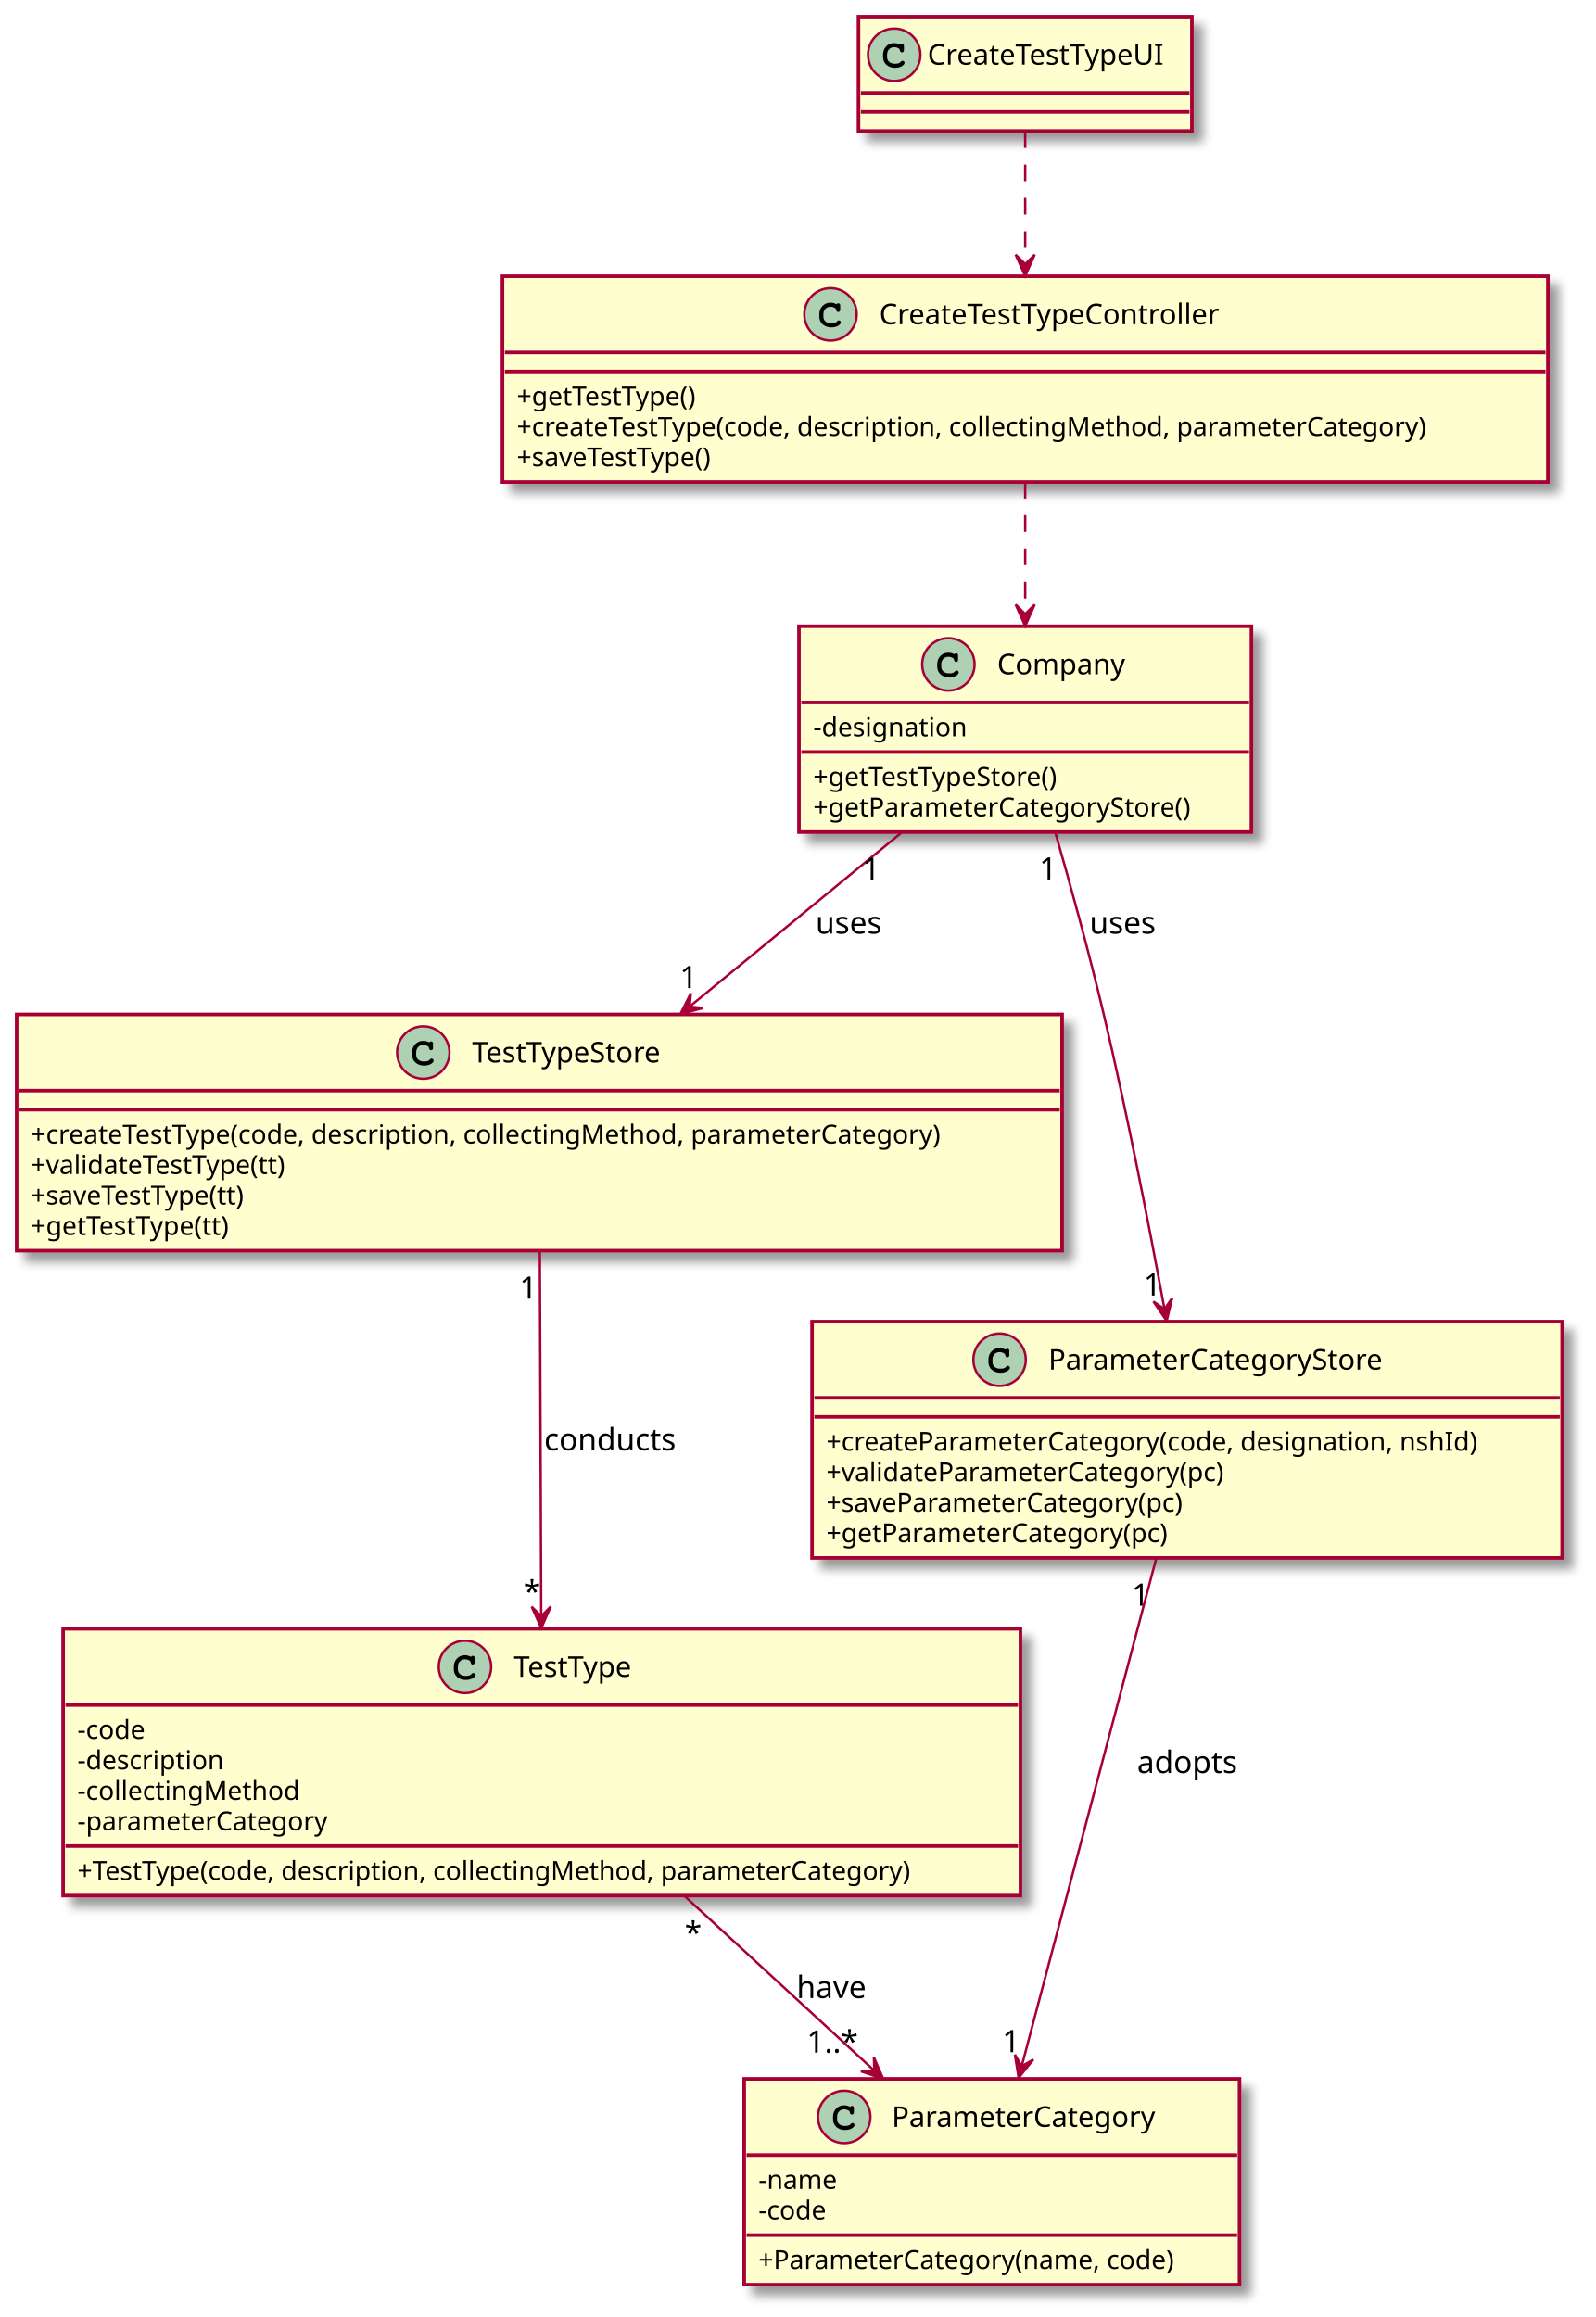
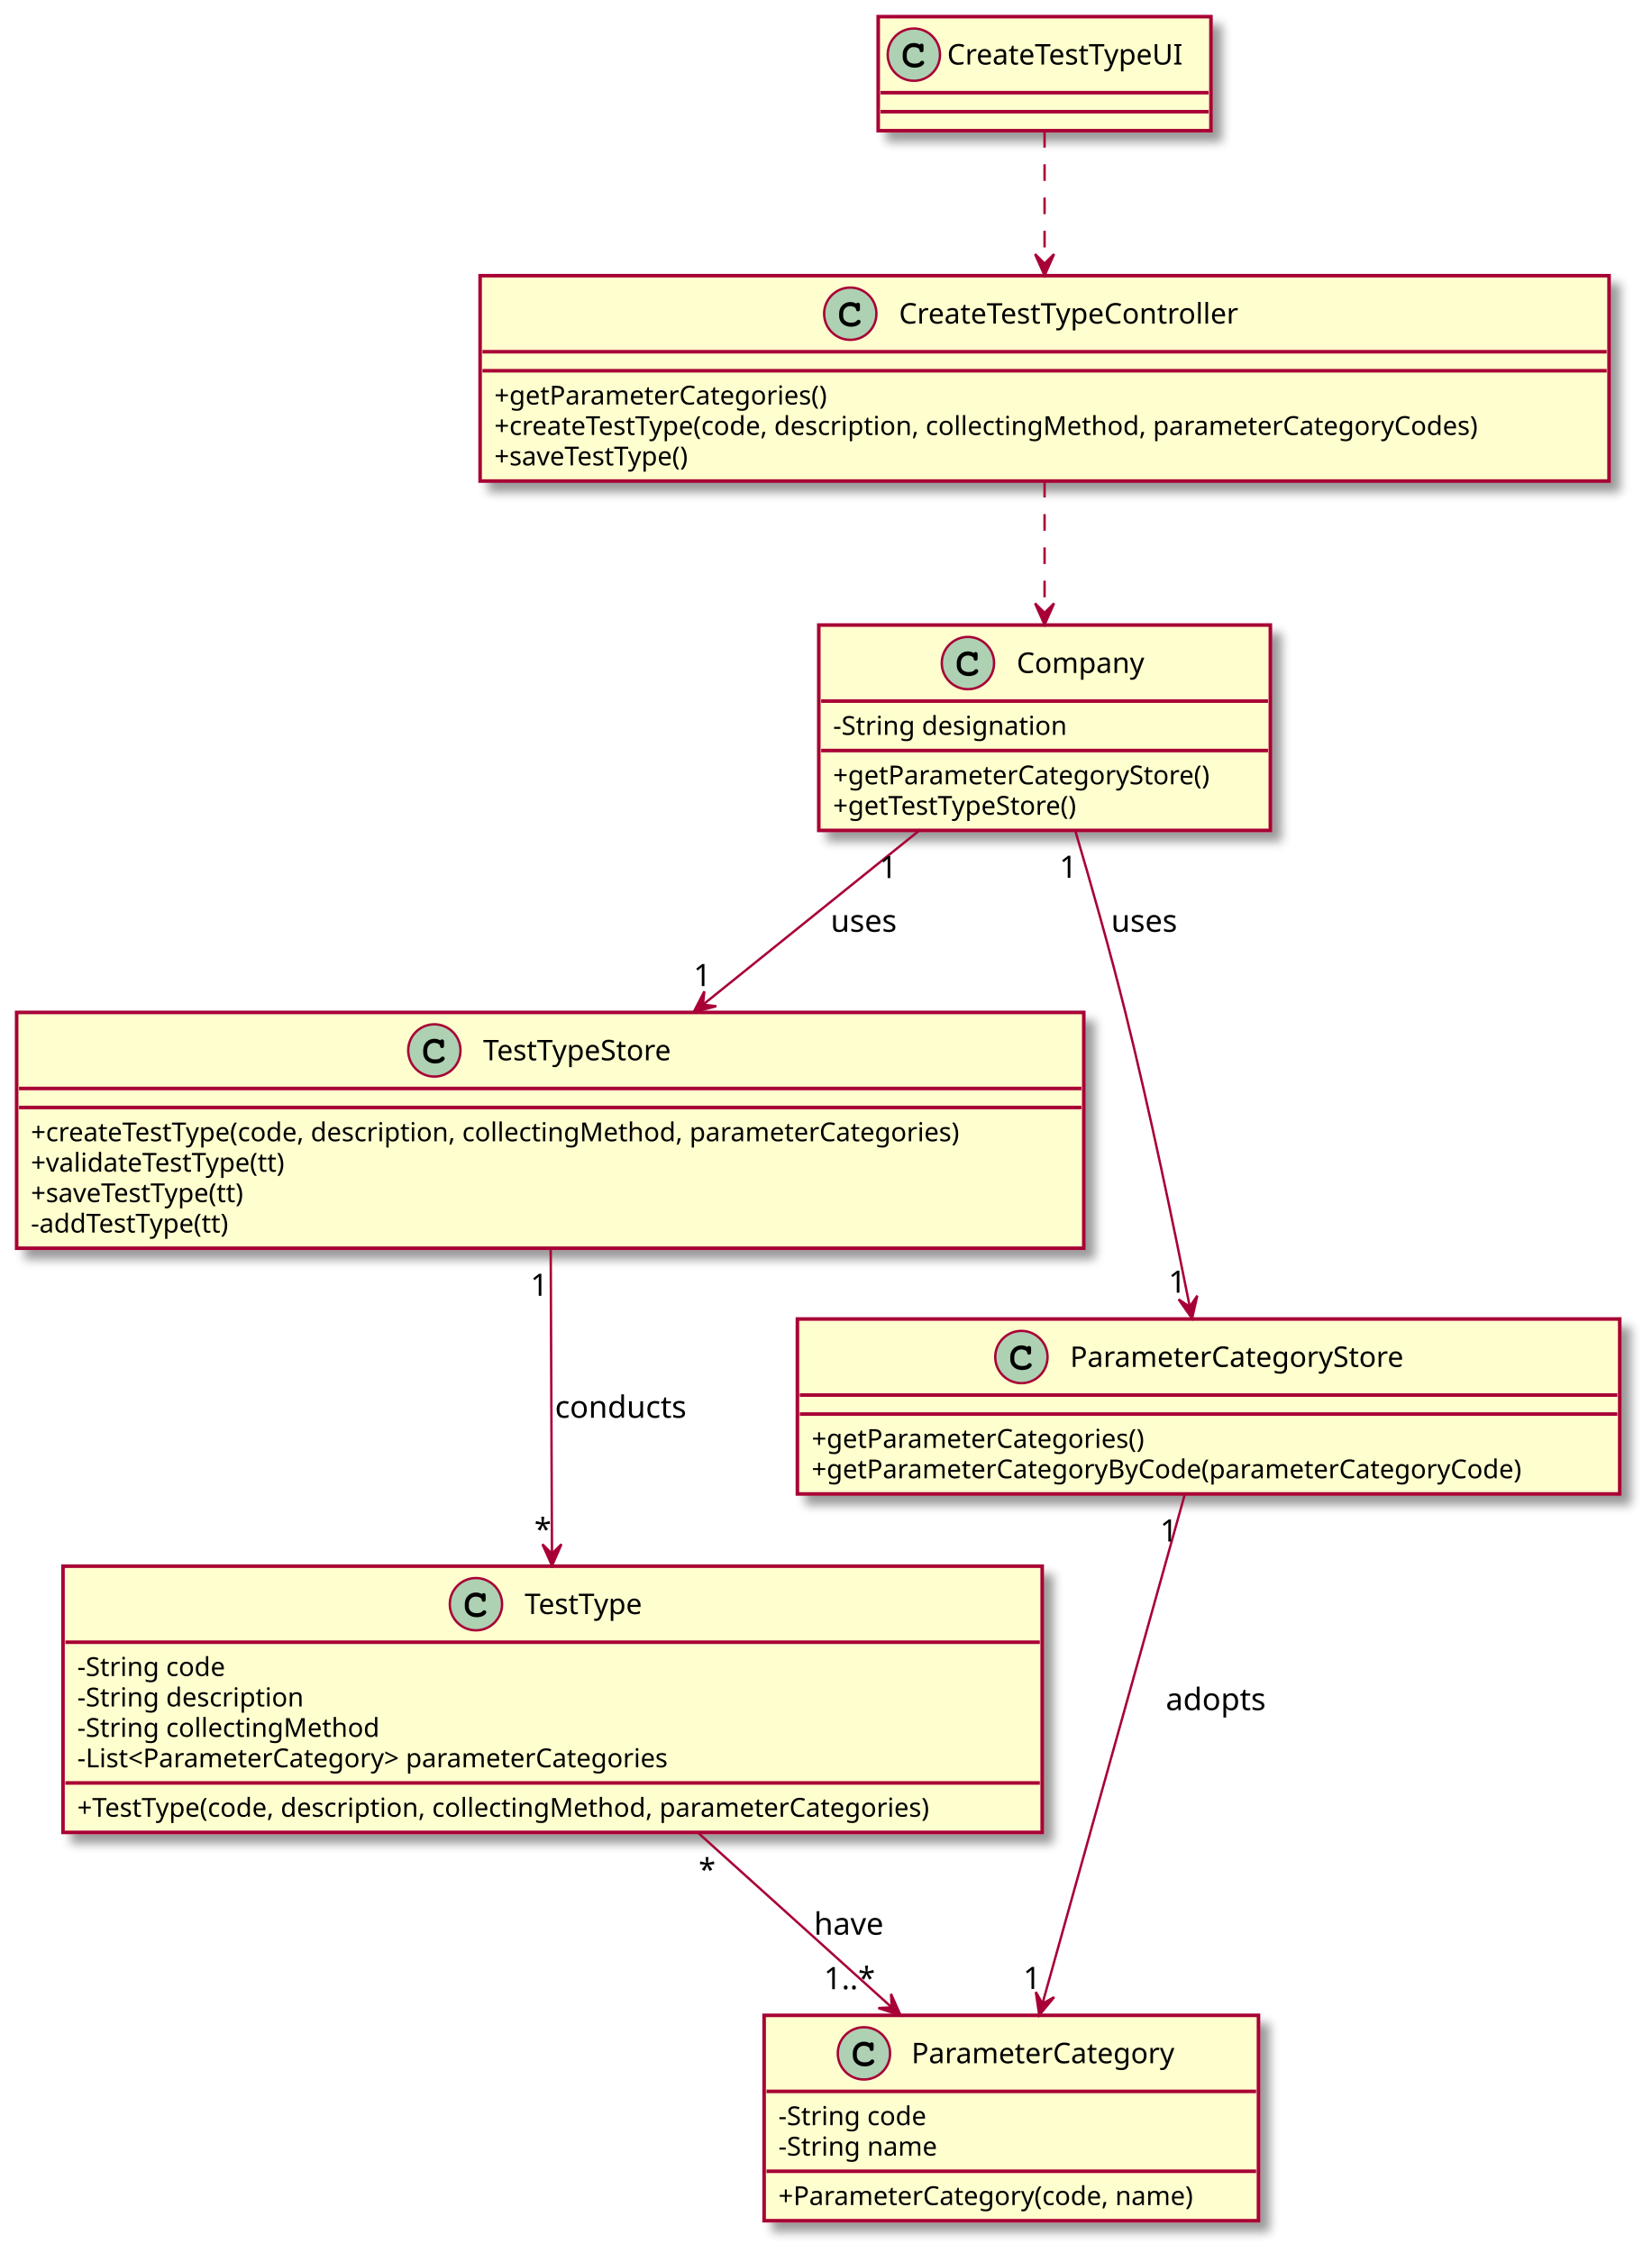
- <svg xmlns="http://www.w3.org/2000/svg" contentScriptType="application/ecmascript" contentStyleType="text/css" height="973px" preserveAspectRatio="none" style="width:670px;height:973px;" version="1.1" viewBox="0 0 670 973" width="670px" zoomAndPan="magnify">
+ <svg xmlns="http://www.w3.org/2000/svg" contentScriptType="application/ecmascript" contentStyleType="text/css" height="948px" preserveAspectRatio="none" style="width:695px;height:948px;" version="1.1" viewBox="0 0 695 948" width="695px" zoomAndPan="magnify">
  <defs>
-     <filter height="300%" id="fpm639rreegzp" width="300%" x="-1" y="-1">
+     <filter height="300%" id="f1is2z6h25as5w" width="300%" x="-1" y="-1">
      <feGaussianBlur result="blurOut" stdDeviation="2.0" />
      <feColorMatrix in="blurOut" result="blurOut2" type="matrix" values="0 0 0 0 0 0 0 0 0 0 0 0 0 0 0 0 0 0 .4 0" />
      <feOffset dx="4.0" dy="4.0" in="blurOut2" result="blurOut3" />
      <feBlend in="SourceGraphic" in2="blurOut3" mode="normal" />
    </filter>
  </defs>
  <g>
-     <rect codeLine="3" fill="#FEFECE" filter="url(#fpm639rreegzp)" height="86.414" id="Company" style="stroke:#A80036;stroke-width:1.5;" width="190" x="335.5" y="263" />
-     <ellipse cx="398.25" cy="279" fill="#ADD1B2" rx="11" ry="11" style="stroke:#A80036;stroke-width:1.0;" />
-     <path d="M400.594,274.672 C399.656,274.234 399.062,274.094 398.188,274.094 C395.562,274.094 393.562,276.172 393.562,278.891 L393.562,280.016 C393.562,282.594 395.672,284.484 398.562,284.484 C399.781,284.484 400.938,284.188 401.688,283.641 C402.266,283.234 402.594,282.781 402.594,282.391 C402.594,281.938 402.203,281.547 401.734,281.547 C401.516,281.547 401.312,281.625 401.125,281.812 C400.672,282.297 400.672,282.297 400.484,282.391 C400.062,282.656 399.375,282.781 398.609,282.781 C396.562,282.781 395.266,281.688 395.266,279.984 L395.266,278.891 C395.266,277.109 396.516,275.797 398.25,275.797 C398.828,275.797 399.438,275.953 399.906,276.203 C400.391,276.484 400.562,276.703 400.656,277.109 C400.719,277.516 400.75,277.641 400.891,277.766 C401.031,277.906 401.266,278.016 401.484,278.016 C401.75,278.016 402.016,277.875 402.188,277.656 C402.297,277.5 402.328,277.312 402.328,276.891 L402.328,275.469 C402.328,275.031 402.312,274.906 402.219,274.75 C402.062,274.484 401.781,274.344 401.484,274.344 C401.188,274.344 400.984,274.438 400.766,274.75 L400.594,274.672 Z " fill="#000000" />
-     <text fill="#000000" font-family="sans-serif" font-size="12" lengthAdjust="spacing" textLength="56" x="418.75" y="283.154">Company</text>
-     <line style="stroke:#A80036;stroke-width:1.5;" x1="336.5" x2="524.5" y1="295" y2="295" />
-     <text fill="#000000" font-family="sans-serif" font-size="11" lengthAdjust="spacing" textLength="70" x="341.5" y="309.21">-designation</text>
-     <line style="stroke:#A80036;stroke-width:1.5;" x1="336.5" x2="524.5" y1="315.805" y2="315.805" />
-     <text fill="#000000" font-family="sans-serif" font-size="11" lengthAdjust="spacing" textLength="121" x="341.5" y="330.015">+getTestTypeStore()</text>
-     <text fill="#000000" font-family="sans-serif" font-size="11" lengthAdjust="spacing" textLength="178" x="341.5" y="342.82">+getParameterCategoryStore()</text>
-     <rect codeLine="10" fill="#FEFECE" filter="url(#fpm639rreegzp)" height="99.219" id="TestTypeStore" style="stroke:#A80036;stroke-width:1.5;" width="439" x="7" y="426" />
-     <ellipse cx="177.75" cy="442" fill="#ADD1B2" rx="11" ry="11" style="stroke:#A80036;stroke-width:1.0;" />
-     <path d="M180.094,437.672 C179.156,437.234 178.562,437.094 177.688,437.094 C175.062,437.094 173.062,439.172 173.062,441.891 L173.062,443.016 C173.062,445.594 175.172,447.484 178.062,447.484 C179.281,447.484 180.438,447.188 181.188,446.641 C181.766,446.234 182.094,445.781 182.094,445.391 C182.094,444.938 181.703,444.547 181.234,444.547 C181.016,444.547 180.812,444.625 180.625,444.812 C180.172,445.297 180.172,445.297 179.984,445.391 C179.562,445.656 178.875,445.781 178.109,445.781 C176.062,445.781 174.766,444.688 174.766,442.984 L174.766,441.891 C174.766,440.109 176.016,438.797 177.75,438.797 C178.328,438.797 178.938,438.953 179.406,439.203 C179.891,439.484 180.062,439.703 180.156,440.109 C180.219,440.516 180.25,440.641 180.391,440.766 C180.531,440.906 180.766,441.016 180.984,441.016 C181.25,441.016 181.516,440.875 181.688,440.656 C181.797,440.5 181.828,440.312 181.828,439.891 L181.828,438.469 C181.828,438.031 181.812,437.906 181.719,437.75 C181.562,437.484 181.281,437.344 180.984,437.344 C180.688,437.344 180.484,437.438 180.266,437.75 L180.094,437.672 Z " fill="#000000" />
-     <text fill="#000000" font-family="sans-serif" font-size="12" lengthAdjust="spacing" textLength="89" x="198.25" y="446.154">TestTypeStore</text>
-     <line style="stroke:#A80036;stroke-width:1.5;" x1="8" x2="445" y1="458" y2="458" />
-     <line style="stroke:#A80036;stroke-width:1.5;" x1="8" x2="445" y1="466" y2="466" />
-     <text fill="#000000" font-family="sans-serif" font-size="11" lengthAdjust="spacing" textLength="427" x="13" y="480.21">+createTestType(code, description, collectingMethod, parameterCategory)</text>
+     <rect codeLine="3" fill="#FEFECE" filter="url(#f1is2z6h25as5w)" height="86.414" id="Company" style="stroke:#A80036;stroke-width:1.5;" width="190" x="344.5" y="263" />
+     <ellipse cx="407.25" cy="279" fill="#ADD1B2" rx="11" ry="11" style="stroke:#A80036;stroke-width:1.0;" />
+     <path d="M409.594,274.672 C408.656,274.234 408.062,274.094 407.188,274.094 C404.562,274.094 402.562,276.172 402.562,278.891 L402.562,280.016 C402.562,282.594 404.672,284.484 407.562,284.484 C408.781,284.484 409.938,284.188 410.688,283.641 C411.266,283.234 411.594,282.781 411.594,282.391 C411.594,281.938 411.203,281.547 410.734,281.547 C410.516,281.547 410.312,281.625 410.125,281.812 C409.672,282.297 409.672,282.297 409.484,282.391 C409.062,282.656 408.375,282.781 407.609,282.781 C405.562,282.781 404.266,281.688 404.266,279.984 L404.266,278.891 C404.266,277.109 405.516,275.797 407.25,275.797 C407.828,275.797 408.438,275.953 408.906,276.203 C409.391,276.484 409.562,276.703 409.656,277.109 C409.719,277.516 409.75,277.641 409.891,277.766 C410.031,277.906 410.266,278.016 410.484,278.016 C410.75,278.016 411.016,277.875 411.188,277.656 C411.297,277.5 411.328,277.312 411.328,276.891 L411.328,275.469 C411.328,275.031 411.312,274.906 411.219,274.75 C411.062,274.484 410.781,274.344 410.484,274.344 C410.188,274.344 409.984,274.438 409.766,274.75 L409.594,274.672 Z " fill="#000000" />
+     <text fill="#000000" font-family="sans-serif" font-size="12" lengthAdjust="spacing" textLength="56" x="427.75" y="283.154">Company</text>
+     <line style="stroke:#A80036;stroke-width:1.5;" x1="345.5" x2="533.5" y1="295" y2="295" />
+     <text fill="#000000" font-family="sans-serif" font-size="11" lengthAdjust="spacing" textLength="107" x="350.5" y="309.21">-String designation</text>
+     <line style="stroke:#A80036;stroke-width:1.5;" x1="345.5" x2="533.5" y1="315.805" y2="315.805" />
+     <text fill="#000000" font-family="sans-serif" font-size="11" lengthAdjust="spacing" textLength="178" x="350.5" y="330.015">+getParameterCategoryStore()</text>
+     <text fill="#000000" font-family="sans-serif" font-size="11" lengthAdjust="spacing" textLength="121" x="350.5" y="342.82">+getTestTypeStore()</text>
+     <rect codeLine="10" fill="#FEFECE" filter="url(#f1is2z6h25as5w)" height="99.219" id="TestTypeStore" style="stroke:#A80036;stroke-width:1.5;" width="449" x="7" y="426" />
+     <ellipse cx="182.75" cy="442" fill="#ADD1B2" rx="11" ry="11" style="stroke:#A80036;stroke-width:1.0;" />
+     <path d="M185.094,437.672 C184.156,437.234 183.562,437.094 182.688,437.094 C180.062,437.094 178.062,439.172 178.062,441.891 L178.062,443.016 C178.062,445.594 180.172,447.484 183.062,447.484 C184.281,447.484 185.438,447.188 186.188,446.641 C186.766,446.234 187.094,445.781 187.094,445.391 C187.094,444.938 186.703,444.547 186.234,444.547 C186.016,444.547 185.812,444.625 185.625,444.812 C185.172,445.297 185.172,445.297 184.984,445.391 C184.562,445.656 183.875,445.781 183.109,445.781 C181.062,445.781 179.766,444.688 179.766,442.984 L179.766,441.891 C179.766,440.109 181.016,438.797 182.75,438.797 C183.328,438.797 183.938,438.953 184.406,439.203 C184.891,439.484 185.062,439.703 185.156,440.109 C185.219,440.516 185.25,440.641 185.391,440.766 C185.531,440.906 185.766,441.016 185.984,441.016 C186.25,441.016 186.516,440.875 186.688,440.656 C186.797,440.5 186.828,440.312 186.828,439.891 L186.828,438.469 C186.828,438.031 186.812,437.906 186.719,437.75 C186.562,437.484 186.281,437.344 185.984,437.344 C185.688,437.344 185.484,437.438 185.266,437.75 L185.094,437.672 Z " fill="#000000" />
+     <text fill="#000000" font-family="sans-serif" font-size="12" lengthAdjust="spacing" textLength="89" x="203.25" y="446.154">TestTypeStore</text>
+     <line style="stroke:#A80036;stroke-width:1.5;" x1="8" x2="455" y1="458" y2="458" />
+     <line style="stroke:#A80036;stroke-width:1.5;" x1="8" x2="455" y1="466" y2="466" />
+     <text fill="#000000" font-family="sans-serif" font-size="11" lengthAdjust="spacing" textLength="437" x="13" y="480.21">+createTestType(code, description, collectingMethod, parameterCategories)</text>
    <text fill="#000000" font-family="sans-serif" font-size="11" lengthAdjust="spacing" textLength="125" x="13" y="493.015">+validateTestType(tt)</text>
    <text fill="#000000" font-family="sans-serif" font-size="11" lengthAdjust="spacing" textLength="107" x="13" y="505.82">+saveTestType(tt)</text>
-     <text fill="#000000" font-family="sans-serif" font-size="11" lengthAdjust="spacing" textLength="98" x="13" y="518.625">+getTestType(tt)</text>
-     <rect codeLine="17" fill="#FEFECE" filter="url(#fpm639rreegzp)" height="99.219" id="ParameterCategoryStore" style="stroke:#A80036;stroke-width:1.5;" width="315" x="341" y="555" />
-     <ellipse cx="419.75" cy="571" fill="#ADD1B2" rx="11" ry="11" style="stroke:#A80036;stroke-width:1.0;" />
-     <path d="M422.094,566.672 C421.156,566.234 420.562,566.094 419.688,566.094 C417.062,566.094 415.062,568.172 415.062,570.891 L415.062,572.016 C415.062,574.594 417.172,576.484 420.062,576.484 C421.281,576.484 422.438,576.188 423.188,575.641 C423.766,575.234 424.094,574.781 424.094,574.391 C424.094,573.938 423.703,573.547 423.234,573.547 C423.016,573.547 422.812,573.625 422.625,573.812 C422.172,574.297 422.172,574.297 421.984,574.391 C421.562,574.656 420.875,574.781 420.109,574.781 C418.062,574.781 416.766,573.688 416.766,571.984 L416.766,570.891 C416.766,569.109 418.016,567.797 419.75,567.797 C420.328,567.797 420.938,567.953 421.406,568.203 C421.891,568.484 422.062,568.703 422.156,569.109 C422.219,569.516 422.25,569.641 422.391,569.766 C422.531,569.906 422.766,570.016 422.984,570.016 C423.25,570.016 423.516,569.875 423.688,569.656 C423.797,569.5 423.828,569.312 423.828,568.891 L423.828,567.469 C423.828,567.031 423.812,566.906 423.719,566.75 C423.562,566.484 423.281,566.344 422.984,566.344 C422.688,566.344 422.484,566.438 422.266,566.75 L422.094,566.672 Z " fill="#000000" />
-     <text fill="#000000" font-family="sans-serif" font-size="12" lengthAdjust="spacing" textLength="149" x="440.25" y="575.154">ParameterCategoryStore</text>
-     <line style="stroke:#A80036;stroke-width:1.5;" x1="342" x2="655" y1="587" y2="587" />
-     <line style="stroke:#A80036;stroke-width:1.5;" x1="342" x2="655" y1="595" y2="595" />
-     <text fill="#000000" font-family="sans-serif" font-size="11" lengthAdjust="spacing" textLength="303" x="347" y="609.21">+createParameterCategory(code, designation, nshId)</text>
-     <text fill="#000000" font-family="sans-serif" font-size="11" lengthAdjust="spacing" textLength="187" x="347" y="622.015">+validateParameterCategory(pc)</text>
-     <text fill="#000000" font-family="sans-serif" font-size="11" lengthAdjust="spacing" textLength="169" x="347" y="634.82">+saveParameterCategory(pc)</text>
-     <text fill="#000000" font-family="sans-serif" font-size="11" lengthAdjust="spacing" textLength="160" x="347" y="647.625">+getParameterCategory(pc)</text>
-     <rect codeLine="24" fill="#FEFECE" filter="url(#fpm639rreegzp)" height="112.023" id="TestType" style="stroke:#A80036;stroke-width:1.5;" width="402" x="26.5" y="684" />
-     <ellipse cx="195.25" cy="700" fill="#ADD1B2" rx="11" ry="11" style="stroke:#A80036;stroke-width:1.0;" />
-     <path d="M197.594,695.672 C196.656,695.234 196.062,695.094 195.188,695.094 C192.562,695.094 190.562,697.172 190.562,699.891 L190.562,701.016 C190.562,703.594 192.672,705.484 195.562,705.484 C196.781,705.484 197.938,705.188 198.688,704.641 C199.266,704.234 199.594,703.781 199.594,703.391 C199.594,702.938 199.203,702.547 198.734,702.547 C198.516,702.547 198.312,702.625 198.125,702.812 C197.672,703.297 197.672,703.297 197.484,703.391 C197.062,703.656 196.375,703.781 195.609,703.781 C193.562,703.781 192.266,702.688 192.266,700.984 L192.266,699.891 C192.266,698.109 193.516,696.797 195.25,696.797 C195.828,696.797 196.438,696.953 196.906,697.203 C197.391,697.484 197.562,697.703 197.656,698.109 C197.719,698.516 197.75,698.641 197.891,698.766 C198.031,698.906 198.266,699.016 198.484,699.016 C198.75,699.016 199.016,698.875 199.188,698.656 C199.297,698.5 199.328,698.312 199.328,697.891 L199.328,696.469 C199.328,696.031 199.312,695.906 199.219,695.75 C199.062,695.484 198.781,695.344 198.484,695.344 C198.188,695.344 197.984,695.438 197.766,695.75 L197.594,695.672 Z " fill="#000000" />
-     <text fill="#000000" font-family="sans-serif" font-size="12" lengthAdjust="spacing" textLength="56" x="215.75" y="704.154">TestType</text>
-     <line style="stroke:#A80036;stroke-width:1.5;" x1="27.5" x2="427.5" y1="716" y2="716" />
-     <text fill="#000000" font-family="sans-serif" font-size="11" lengthAdjust="spacing" textLength="32" x="32.5" y="730.21">-code</text>
-     <text fill="#000000" font-family="sans-serif" font-size="11" lengthAdjust="spacing" textLength="66" x="32.5" y="743.015">-description</text>
-     <text fill="#000000" font-family="sans-serif" font-size="11" lengthAdjust="spacing" textLength="100" x="32.5" y="755.82">-collectingMethod</text>
-     <text fill="#000000" font-family="sans-serif" font-size="11" lengthAdjust="spacing" textLength="116" x="32.5" y="768.625">-parameterCategory</text>
-     <line style="stroke:#A80036;stroke-width:1.5;" x1="27.5" x2="427.5" y1="775.219" y2="775.219" />
-     <text fill="#000000" font-family="sans-serif" font-size="11" lengthAdjust="spacing" textLength="390" x="32.5" y="789.429">+TestType(code, description, collectingMethod, parameterCategory)</text>
-     <rect codeLine="32" fill="#FEFECE" filter="url(#fpm639rreegzp)" height="86.414" id="ParameterCategory" style="stroke:#A80036;stroke-width:1.5;" width="208" x="312.5" y="873" />
-     <ellipse cx="354.5" cy="889" fill="#ADD1B2" rx="11" ry="11" style="stroke:#A80036;stroke-width:1.0;" />
-     <path d="M356.844,884.672 C355.906,884.234 355.312,884.094 354.438,884.094 C351.812,884.094 349.812,886.172 349.812,888.891 L349.812,890.016 C349.812,892.594 351.922,894.484 354.812,894.484 C356.031,894.484 357.188,894.188 357.938,893.641 C358.516,893.234 358.844,892.781 358.844,892.391 C358.844,891.938 358.453,891.547 357.984,891.547 C357.766,891.547 357.562,891.625 357.375,891.812 C356.922,892.297 356.922,892.297 356.734,892.391 C356.312,892.656 355.625,892.781 354.859,892.781 C352.812,892.781 351.516,891.688 351.516,889.984 L351.516,888.891 C351.516,887.109 352.766,885.797 354.5,885.797 C355.078,885.797 355.688,885.953 356.156,886.203 C356.641,886.484 356.812,886.703 356.906,887.109 C356.969,887.516 357,887.641 357.141,887.766 C357.281,887.906 357.516,888.016 357.734,888.016 C358,888.016 358.266,887.875 358.438,887.656 C358.547,887.5 358.578,887.312 358.578,886.891 L358.578,885.469 C358.578,885.031 358.562,884.906 358.469,884.75 C358.312,884.484 358.031,884.344 357.734,884.344 C357.438,884.344 357.234,884.438 357.016,884.75 L356.844,884.672 Z " fill="#000000" />
-     <text fill="#000000" font-family="sans-serif" font-size="12" lengthAdjust="spacing" textLength="116" x="374.5" y="893.154">ParameterCategory</text>
-     <line style="stroke:#A80036;stroke-width:1.5;" x1="313.5" x2="519.5" y1="905" y2="905" />
-     <text fill="#000000" font-family="sans-serif" font-size="11" lengthAdjust="spacing" textLength="37" x="318.5" y="919.21">-name</text>
-     <text fill="#000000" font-family="sans-serif" font-size="11" lengthAdjust="spacing" textLength="32" x="318.5" y="932.015">-code</text>
-     <line style="stroke:#A80036;stroke-width:1.5;" x1="313.5" x2="519.5" y1="938.609" y2="938.609" />
-     <text fill="#000000" font-family="sans-serif" font-size="11" lengthAdjust="spacing" textLength="196" x="318.5" y="952.82">+ParameterCategory(name, code)</text>
-     <rect codeLine="38" fill="#FEFECE" filter="url(#fpm639rreegzp)" height="48" id="CreateTestTypeUI" style="stroke:#A80036;stroke-width:1.5;" width="140" x="360.5" y="7" />
-     <ellipse cx="375.5" cy="23" fill="#ADD1B2" rx="11" ry="11" style="stroke:#A80036;stroke-width:1.0;" />
-     <path d="M377.844,18.672 C376.906,18.234 376.312,18.094 375.438,18.094 C372.812,18.094 370.812,20.172 370.812,22.891 L370.812,24.016 C370.812,26.594 372.922,28.484 375.812,28.484 C377.031,28.484 378.188,28.188 378.938,27.641 C379.516,27.234 379.844,26.781 379.844,26.391 C379.844,25.938 379.453,25.547 378.984,25.547 C378.766,25.547 378.562,25.625 378.375,25.812 C377.922,26.297 377.922,26.297 377.734,26.391 C377.312,26.656 376.625,26.781 375.859,26.781 C373.812,26.781 372.516,25.688 372.516,23.984 L372.516,22.891 C372.516,21.109 373.766,19.797 375.5,19.797 C376.078,19.797 376.688,19.953 377.156,20.203 C377.641,20.484 377.812,20.703 377.906,21.109 C377.969,21.516 378,21.641 378.141,21.766 C378.281,21.906 378.516,22.016 378.734,22.016 C379,22.016 379.266,21.875 379.438,21.656 C379.547,21.5 379.578,21.312 379.578,20.891 L379.578,19.469 C379.578,19.031 379.562,18.906 379.469,18.75 C379.312,18.484 379.031,18.344 378.734,18.344 C378.438,18.344 378.234,18.438 378.016,18.75 L377.844,18.672 Z " fill="#000000" />
-     <text fill="#000000" font-family="sans-serif" font-size="12" lengthAdjust="spacing" textLength="108" x="389.5" y="27.154">CreateTestTypeUI</text>
-     <line style="stroke:#A80036;stroke-width:1.5;" x1="361.5" x2="499.5" y1="39" y2="39" />
-     <line style="stroke:#A80036;stroke-width:1.5;" x1="361.5" x2="499.5" y1="47" y2="47" />
-     <rect codeLine="41" fill="#FEFECE" filter="url(#fpm639rreegzp)" height="86.414" id="CreateTestTypeController" style="stroke:#A80036;stroke-width:1.5;" width="439" x="211" y="116" />
-     <ellipse cx="348.75" cy="132" fill="#ADD1B2" rx="11" ry="11" style="stroke:#A80036;stroke-width:1.0;" />
-     <path d="M351.094,127.672 C350.156,127.234 349.562,127.094 348.688,127.094 C346.062,127.094 344.062,129.172 344.062,131.891 L344.062,133.016 C344.062,135.594 346.172,137.484 349.062,137.484 C350.281,137.484 351.438,137.188 352.188,136.641 C352.766,136.234 353.094,135.781 353.094,135.391 C353.094,134.938 352.703,134.547 352.234,134.547 C352.016,134.547 351.812,134.625 351.625,134.812 C351.172,135.297 351.172,135.297 350.984,135.391 C350.562,135.656 349.875,135.781 349.109,135.781 C347.062,135.781 345.766,134.688 345.766,132.984 L345.766,131.891 C345.766,130.109 347.016,128.797 348.75,128.797 C349.328,128.797 349.938,128.953 350.406,129.203 C350.891,129.484 351.062,129.703 351.156,130.109 C351.219,130.516 351.25,130.641 351.391,130.766 C351.531,130.906 351.766,131.016 351.984,131.016 C352.25,131.016 352.516,130.875 352.688,130.656 C352.797,130.5 352.828,130.312 352.828,129.891 L352.828,128.469 C352.828,128.031 352.812,127.906 352.719,127.75 C352.562,127.484 352.281,127.344 351.984,127.344 C351.688,127.344 351.484,127.438 351.266,127.75 L351.094,127.672 Z " fill="#000000" />
-     <text fill="#000000" font-family="sans-serif" font-size="12" lengthAdjust="spacing" textLength="155" x="369.25" y="136.154">CreateTestTypeController</text>
-     <line style="stroke:#A80036;stroke-width:1.5;" x1="212" x2="649" y1="148" y2="148" />
-     <line style="stroke:#A80036;stroke-width:1.5;" x1="212" x2="649" y1="156" y2="156" />
-     <text fill="#000000" font-family="sans-serif" font-size="11" lengthAdjust="spacing" textLength="90" x="217" y="170.21">+getTestType()</text>
-     <text fill="#000000" font-family="sans-serif" font-size="11" lengthAdjust="spacing" textLength="427" x="217" y="183.015">+createTestType(code, description, collectingMethod, parameterCategory)</text>
-     <text fill="#000000" font-family="sans-serif" font-size="11" lengthAdjust="spacing" textLength="99" x="217" y="195.82">+saveTestType()</text>
-     <path codeLine="47" d="M430.5,55.11 C430.5,70.631 430.5,91.639 430.5,110.625 " fill="none" id="CreateTestTypeUI-to-CreateTestTypeController" style="stroke:#A80036;stroke-width:1.0;stroke-dasharray:7.0,7.0;" />
-     <polygon fill="#A80036" points="430.5,115.921,434.5,106.921,430.5,110.921,426.5,106.921,430.5,115.921" style="stroke:#A80036;stroke-width:1.0;" />
-     <path codeLine="48" d="M430.5,202.33 C430.5,219.602 430.5,239.654 430.5,257.43 " fill="none" id="CreateTestTypeController-to-Company" style="stroke:#A80036;stroke-width:1.0;stroke-dasharray:7.0,7.0;" />
-     <polygon fill="#A80036" points="430.5,262.868,434.5,253.868,430.5,257.868,426.5,253.868,430.5,262.868" style="stroke:#A80036;stroke-width:1.0;" />
-     <path codeLine="49" d="M379.286,349.051 C352.175,371.311 318.638,398.848 289.897,422.446 " fill="none" id="Company-to-TestTypeStore" style="stroke:#A80036;stroke-width:1.0;" />
-     <polygon fill="#A80036" points="285.693,425.898,295.187,423.278,289.557,422.725,290.111,417.095,285.693,425.898" style="stroke:#A80036;stroke-width:1.0;" />
-     <text fill="#000000" font-family="sans-serif" font-size="13" lengthAdjust="spacing" textLength="30" x="342.5" y="392.067">uses</text>
-     <text fill="#000000" font-family="sans-serif" font-size="13" lengthAdjust="spacing" textLength="8" x="362.141" y="369.467">1</text>
-     <text fill="#000000" font-family="sans-serif" font-size="13" lengthAdjust="spacing" textLength="8" x="285.454" y="414.929">1</text>
-     <path codeLine="50" d="M443.044,349.206 C449.566,371.866 457.421,400.34 463.5,426 C473.265,467.22 482.455,514.273 488.966,549.572 " fill="none" id="Company-to-ParameterCategoryStore" style="stroke:#A80036;stroke-width:1.0;" />
-     <polygon fill="#A80036" points="489.907,554.693,492.213,545.118,489.003,549.775,484.345,546.565,489.907,554.693" style="stroke:#A80036;stroke-width:1.0;" />
-     <text fill="#000000" font-family="sans-serif" font-size="13" lengthAdjust="spacing" textLength="30" x="457.5" y="392.067">uses</text>
-     <text fill="#000000" font-family="sans-serif" font-size="13" lengthAdjust="spacing" textLength="8" x="436.406" y="369.332">1</text>
-     <text fill="#000000" font-family="sans-serif" font-size="13" lengthAdjust="spacing" textLength="8" x="480.215" y="544.053">1</text>
-     <path codeLine="51" d="M226.686,525.259 C226.851,568.605 227.093,632.137 227.27,678.67 " fill="none" id="TestTypeStore-to-TestType" style="stroke:#A80036;stroke-width:1.0;" />
-     <polygon fill="#A80036" points="227.289,683.688,231.256,674.673,227.27,678.688,223.256,674.703,227.289,683.688" style="stroke:#A80036;stroke-width:1.0;" />
-     <text fill="#000000" font-family="sans-serif" font-size="13" lengthAdjust="spacing" textLength="58" x="228.5" y="609.067">conducts</text>
-     <text fill="#000000" font-family="sans-serif" font-size="13" lengthAdjust="spacing" textLength="8" x="218.15" y="545.372">1</text>
-     <text fill="#000000" font-family="sans-serif" font-size="13" lengthAdjust="spacing" textLength="7" x="219.837" y="672.985">*</text>
-     <path codeLine="52" d="M485.597,654.2 C470.143,712.532 444.425,809.599 429.104,867.426 " fill="none" id="ParameterCategoryStore-to-ParameterCategory" style="stroke:#A80036;stroke-width:1.0;" />
-     <polygon fill="#A80036" points="427.746,872.553,433.918,864.878,429.027,867.72,426.185,862.829,427.746,872.553" style="stroke:#A80036;stroke-width:1.0;" />
-     <text fill="#000000" font-family="sans-serif" font-size="13" lengthAdjust="spacing" textLength="44" x="477.5" y="744.567">adopts</text>
-     <text fill="#000000" font-family="sans-serif" font-size="13" lengthAdjust="spacing" textLength="8" x="475.22" y="674.305">1</text>
-     <text fill="#000000" font-family="sans-serif" font-size="13" lengthAdjust="spacing" textLength="8" x="420.856" y="861.797">1</text>
-     <path codeLine="53" d="M287.301,796.055 C312.964,819.682 342.593,846.959 366.998,869.427 " fill="none" id="TestType-to-ParameterCategory" style="stroke:#A80036;stroke-width:1.0;" />
-     <polygon fill="#A80036" points="370.869,872.99,366.958,863.952,367.191,869.604,361.539,869.837,370.869,872.99" style="stroke:#A80036;stroke-width:1.0;" />
-     <text fill="#000000" font-family="sans-serif" font-size="13" lengthAdjust="spacing" textLength="32" x="334.5" y="839.067">have</text>
-     <text fill="#000000" font-family="sans-serif" font-size="13" lengthAdjust="spacing" textLength="7" x="287.515" y="816.272">*</text>
-     <text fill="#000000" font-family="sans-serif" font-size="13" lengthAdjust="spacing" textLength="23" x="338.764" y="861.985">1..*</text>
+     <text fill="#000000" font-family="sans-serif" font-size="11" lengthAdjust="spacing" textLength="95" x="13" y="518.625">-addTestType(tt)</text>
+     <rect codeLine="17" fill="#FEFECE" filter="url(#f1is2z6h25as5w)" height="73.609" id="ParameterCategoryStore" style="stroke:#A80036;stroke-width:1.5;" width="346" x="335.5" y="555" />
+     <ellipse cx="429.75" cy="571" fill="#ADD1B2" rx="11" ry="11" style="stroke:#A80036;stroke-width:1.0;" />
+     <path d="M432.094,566.672 C431.156,566.234 430.562,566.094 429.688,566.094 C427.062,566.094 425.062,568.172 425.062,570.891 L425.062,572.016 C425.062,574.594 427.172,576.484 430.062,576.484 C431.281,576.484 432.438,576.188 433.188,575.641 C433.766,575.234 434.094,574.781 434.094,574.391 C434.094,573.938 433.703,573.547 433.234,573.547 C433.016,573.547 432.812,573.625 432.625,573.812 C432.172,574.297 432.172,574.297 431.984,574.391 C431.562,574.656 430.875,574.781 430.109,574.781 C428.062,574.781 426.766,573.688 426.766,571.984 L426.766,570.891 C426.766,569.109 428.016,567.797 429.75,567.797 C430.328,567.797 430.938,567.953 431.406,568.203 C431.891,568.484 432.062,568.703 432.156,569.109 C432.219,569.516 432.25,569.641 432.391,569.766 C432.531,569.906 432.766,570.016 432.984,570.016 C433.25,570.016 433.516,569.875 433.688,569.656 C433.797,569.5 433.828,569.312 433.828,568.891 L433.828,567.469 C433.828,567.031 433.812,566.906 433.719,566.75 C433.562,566.484 433.281,566.344 432.984,566.344 C432.688,566.344 432.484,566.438 432.266,566.75 L432.094,566.672 Z " fill="#000000" />
+     <text fill="#000000" font-family="sans-serif" font-size="12" lengthAdjust="spacing" textLength="149" x="450.25" y="575.154">ParameterCategoryStore</text>
+     <line style="stroke:#A80036;stroke-width:1.5;" x1="336.5" x2="680.5" y1="587" y2="587" />
+     <line style="stroke:#A80036;stroke-width:1.5;" x1="336.5" x2="680.5" y1="595" y2="595" />
+     <text fill="#000000" font-family="sans-serif" font-size="11" lengthAdjust="spacing" textLength="157" x="341.5" y="609.21">+getParameterCategories()</text>
+     <text fill="#000000" font-family="sans-serif" font-size="11" lengthAdjust="spacing" textLength="334" x="341.5" y="622.015">+getParameterCategoryByCode(parameterCategoryCode)</text>
+     <rect codeLine="22" fill="#FEFECE" filter="url(#f1is2z6h25as5w)" height="112.023" id="TestType" style="stroke:#A80036;stroke-width:1.5;" width="412" x="26.5" y="659" />
+     <ellipse cx="200.25" cy="675" fill="#ADD1B2" rx="11" ry="11" style="stroke:#A80036;stroke-width:1.0;" />
+     <path d="M202.594,670.672 C201.656,670.234 201.062,670.094 200.188,670.094 C197.562,670.094 195.562,672.172 195.562,674.891 L195.562,676.016 C195.562,678.594 197.672,680.484 200.562,680.484 C201.781,680.484 202.938,680.188 203.688,679.641 C204.266,679.234 204.594,678.781 204.594,678.391 C204.594,677.938 204.203,677.547 203.734,677.547 C203.516,677.547 203.312,677.625 203.125,677.812 C202.672,678.297 202.672,678.297 202.484,678.391 C202.062,678.656 201.375,678.781 200.609,678.781 C198.562,678.781 197.266,677.688 197.266,675.984 L197.266,674.891 C197.266,673.109 198.516,671.797 200.25,671.797 C200.828,671.797 201.438,671.953 201.906,672.203 C202.391,672.484 202.562,672.703 202.656,673.109 C202.719,673.516 202.75,673.641 202.891,673.766 C203.031,673.906 203.266,674.016 203.484,674.016 C203.75,674.016 204.016,673.875 204.188,673.656 C204.297,673.5 204.328,673.312 204.328,672.891 L204.328,671.469 C204.328,671.031 204.312,670.906 204.219,670.75 C204.062,670.484 203.781,670.344 203.484,670.344 C203.188,670.344 202.984,670.438 202.766,670.75 L202.594,670.672 Z " fill="#000000" />
+     <text fill="#000000" font-family="sans-serif" font-size="12" lengthAdjust="spacing" textLength="56" x="220.75" y="679.154">TestType</text>
+     <line style="stroke:#A80036;stroke-width:1.5;" x1="27.5" x2="437.5" y1="691" y2="691" />
+     <text fill="#000000" font-family="sans-serif" font-size="11" lengthAdjust="spacing" textLength="69" x="32.5" y="705.21">-String code</text>
+     <text fill="#000000" font-family="sans-serif" font-size="11" lengthAdjust="spacing" textLength="103" x="32.5" y="718.015">-String description</text>
+     <text fill="#000000" font-family="sans-serif" font-size="11" lengthAdjust="spacing" textLength="137" x="32.5" y="730.82">-String collectingMethod</text>
+     <text fill="#000000" font-family="sans-serif" font-size="11" lengthAdjust="spacing" textLength="278" x="32.5" y="743.625">-List&lt;ParameterCategory&gt; parameterCategories</text>
+     <line style="stroke:#A80036;stroke-width:1.5;" x1="27.5" x2="437.5" y1="750.219" y2="750.219" />
+     <text fill="#000000" font-family="sans-serif" font-size="11" lengthAdjust="spacing" textLength="400" x="32.5" y="764.429">+TestType(code, description, collectingMethod, parameterCategories)</text>
+     <rect codeLine="30" fill="#FEFECE" filter="url(#f1is2z6h25as5w)" height="86.414" id="ParameterCategory" style="stroke:#A80036;stroke-width:1.5;" width="208" x="321.5" y="848" />
+     <ellipse cx="363.5" cy="864" fill="#ADD1B2" rx="11" ry="11" style="stroke:#A80036;stroke-width:1.0;" />
+     <path d="M365.844,859.672 C364.906,859.234 364.312,859.094 363.438,859.094 C360.812,859.094 358.812,861.172 358.812,863.891 L358.812,865.016 C358.812,867.594 360.922,869.484 363.812,869.484 C365.031,869.484 366.188,869.188 366.938,868.641 C367.516,868.234 367.844,867.781 367.844,867.391 C367.844,866.938 367.453,866.547 366.984,866.547 C366.766,866.547 366.562,866.625 366.375,866.812 C365.922,867.297 365.922,867.297 365.734,867.391 C365.312,867.656 364.625,867.781 363.859,867.781 C361.812,867.781 360.516,866.688 360.516,864.984 L360.516,863.891 C360.516,862.109 361.766,860.797 363.5,860.797 C364.078,860.797 364.688,860.953 365.156,861.203 C365.641,861.484 365.812,861.703 365.906,862.109 C365.969,862.516 366,862.641 366.141,862.766 C366.281,862.906 366.516,863.016 366.734,863.016 C367,863.016 367.266,862.875 367.438,862.656 C367.547,862.5 367.578,862.312 367.578,861.891 L367.578,860.469 C367.578,860.031 367.562,859.906 367.469,859.75 C367.312,859.484 367.031,859.344 366.734,859.344 C366.438,859.344 366.234,859.438 366.016,859.75 L365.844,859.672 Z " fill="#000000" />
+     <text fill="#000000" font-family="sans-serif" font-size="12" lengthAdjust="spacing" textLength="116" x="383.5" y="868.154">ParameterCategory</text>
+     <line style="stroke:#A80036;stroke-width:1.5;" x1="322.5" x2="528.5" y1="880" y2="880" />
+     <text fill="#000000" font-family="sans-serif" font-size="11" lengthAdjust="spacing" textLength="69" x="327.5" y="894.21">-String code</text>
+     <text fill="#000000" font-family="sans-serif" font-size="11" lengthAdjust="spacing" textLength="74" x="327.5" y="907.015">-String name</text>
+     <line style="stroke:#A80036;stroke-width:1.5;" x1="322.5" x2="528.5" y1="913.609" y2="913.609" />
+     <text fill="#000000" font-family="sans-serif" font-size="11" lengthAdjust="spacing" textLength="196" x="327.5" y="927.82">+ParameterCategory(code, name)</text>
+     <rect codeLine="36" fill="#FEFECE" filter="url(#f1is2z6h25as5w)" height="48" id="CreateTestTypeUI" style="stroke:#A80036;stroke-width:1.5;" width="140" x="369.5" y="7" />
+     <ellipse cx="384.5" cy="23" fill="#ADD1B2" rx="11" ry="11" style="stroke:#A80036;stroke-width:1.0;" />
+     <path d="M386.844,18.672 C385.906,18.234 385.312,18.094 384.438,18.094 C381.812,18.094 379.812,20.172 379.812,22.891 L379.812,24.016 C379.812,26.594 381.922,28.484 384.812,28.484 C386.031,28.484 387.188,28.188 387.938,27.641 C388.516,27.234 388.844,26.781 388.844,26.391 C388.844,25.938 388.453,25.547 387.984,25.547 C387.766,25.547 387.562,25.625 387.375,25.812 C386.922,26.297 386.922,26.297 386.734,26.391 C386.312,26.656 385.625,26.781 384.859,26.781 C382.812,26.781 381.516,25.688 381.516,23.984 L381.516,22.891 C381.516,21.109 382.766,19.797 384.5,19.797 C385.078,19.797 385.688,19.953 386.156,20.203 C386.641,20.484 386.812,20.703 386.906,21.109 C386.969,21.516 387,21.641 387.141,21.766 C387.281,21.906 387.516,22.016 387.734,22.016 C388,22.016 388.266,21.875 388.438,21.656 C388.547,21.5 388.578,21.312 388.578,20.891 L388.578,19.469 C388.578,19.031 388.562,18.906 388.469,18.75 C388.312,18.484 388.031,18.344 387.734,18.344 C387.438,18.344 387.234,18.438 387.016,18.75 L386.844,18.672 Z " fill="#000000" />
+     <text fill="#000000" font-family="sans-serif" font-size="12" lengthAdjust="spacing" textLength="108" x="398.5" y="27.154">CreateTestTypeUI</text>
+     <line style="stroke:#A80036;stroke-width:1.5;" x1="370.5" x2="508.5" y1="39" y2="39" />
+     <line style="stroke:#A80036;stroke-width:1.5;" x1="370.5" x2="508.5" y1="47" y2="47" />
+     <rect codeLine="39" fill="#FEFECE" filter="url(#f1is2z6h25as5w)" height="86.414" id="CreateTestTypeController" style="stroke:#A80036;stroke-width:1.5;" width="475" x="202" y="116" />
+     <ellipse cx="357.75" cy="132" fill="#ADD1B2" rx="11" ry="11" style="stroke:#A80036;stroke-width:1.0;" />
+     <path d="M360.094,127.672 C359.156,127.234 358.562,127.094 357.688,127.094 C355.062,127.094 353.062,129.172 353.062,131.891 L353.062,133.016 C353.062,135.594 355.172,137.484 358.062,137.484 C359.281,137.484 360.438,137.188 361.188,136.641 C361.766,136.234 362.094,135.781 362.094,135.391 C362.094,134.938 361.703,134.547 361.234,134.547 C361.016,134.547 360.812,134.625 360.625,134.812 C360.172,135.297 360.172,135.297 359.984,135.391 C359.562,135.656 358.875,135.781 358.109,135.781 C356.062,135.781 354.766,134.688 354.766,132.984 L354.766,131.891 C354.766,130.109 356.016,128.797 357.75,128.797 C358.328,128.797 358.938,128.953 359.406,129.203 C359.891,129.484 360.062,129.703 360.156,130.109 C360.219,130.516 360.25,130.641 360.391,130.766 C360.531,130.906 360.766,131.016 360.984,131.016 C361.25,131.016 361.516,130.875 361.688,130.656 C361.797,130.5 361.828,130.312 361.828,129.891 L361.828,128.469 C361.828,128.031 361.812,127.906 361.719,127.75 C361.562,127.484 361.281,127.344 360.984,127.344 C360.688,127.344 360.484,127.438 360.266,127.75 L360.094,127.672 Z " fill="#000000" />
+     <text fill="#000000" font-family="sans-serif" font-size="12" lengthAdjust="spacing" textLength="155" x="378.25" y="136.154">CreateTestTypeController</text>
+     <line style="stroke:#A80036;stroke-width:1.5;" x1="203" x2="676" y1="148" y2="148" />
+     <line style="stroke:#A80036;stroke-width:1.5;" x1="203" x2="676" y1="156" y2="156" />
+     <text fill="#000000" font-family="sans-serif" font-size="11" lengthAdjust="spacing" textLength="157" x="208" y="170.21">+getParameterCategories()</text>
+     <text fill="#000000" font-family="sans-serif" font-size="11" lengthAdjust="spacing" textLength="463" x="208" y="183.015">+createTestType(code, description, collectingMethod, parameterCategoryCodes)</text>
+     <text fill="#000000" font-family="sans-serif" font-size="11" lengthAdjust="spacing" textLength="99" x="208" y="195.82">+saveTestType()</text>
+     <path codeLine="45" d="M439.5,55.11 C439.5,70.631 439.5,91.639 439.5,110.625 " fill="none" id="CreateTestTypeUI-to-CreateTestTypeController" style="stroke:#A80036;stroke-width:1.0;stroke-dasharray:7.0,7.0;" />
+     <polygon fill="#A80036" points="439.5,115.921,443.5,106.921,439.5,110.921,435.5,106.921,439.5,115.921" style="stroke:#A80036;stroke-width:1.0;" />
+     <path codeLine="46" d="M439.5,202.33 C439.5,219.602 439.5,239.654 439.5,257.43 " fill="none" id="CreateTestTypeController-to-Company" style="stroke:#A80036;stroke-width:1.0;stroke-dasharray:7.0,7.0;" />
+     <polygon fill="#A80036" points="439.5,262.868,443.5,253.868,439.5,257.868,435.5,253.868,439.5,262.868" style="stroke:#A80036;stroke-width:1.0;" />
+     <path codeLine="47" d="M387.281,349.051 C359.526,371.402 325.164,399.073 295.78,422.736 " fill="none" id="Company-to-TestTypeStore" style="stroke:#A80036;stroke-width:1.0;" />
+     <polygon fill="#A80036" points="291.854,425.898,301.372,423.367,295.748,422.761,296.353,417.137,291.854,425.898" style="stroke:#A80036;stroke-width:1.0;" />
+     <text fill="#000000" font-family="sans-serif" font-size="13" lengthAdjust="spacing" textLength="30" x="349.5" y="392.067">uses</text>
+     <text fill="#000000" font-family="sans-serif" font-size="13" lengthAdjust="spacing" textLength="8" x="369.97" y="369.467">1</text>
+     <text fill="#000000" font-family="sans-serif" font-size="13" lengthAdjust="spacing" textLength="8" x="291.779" y="414.929">1</text>
+     <path codeLine="48" d="M452.333,349.217 C459.026,371.879 467.124,400.352 473.5,426 C483.894,467.811 493.902,516.063 500.534,549.542 " fill="none" id="Company-to-ParameterCategoryStore" style="stroke:#A80036;stroke-width:1.0;" />
+     <polygon fill="#A80036" points="501.568,554.785,503.749,545.181,500.599,549.88,495.901,546.73,501.568,554.785" style="stroke:#A80036;stroke-width:1.0;" />
+     <text fill="#000000" font-family="sans-serif" font-size="13" lengthAdjust="spacing" textLength="30" x="467.5" y="392.067">uses</text>
+     <text fill="#000000" font-family="sans-serif" font-size="13" lengthAdjust="spacing" textLength="8" x="445.741" y="369.344">1</text>
+     <text fill="#000000" font-family="sans-serif" font-size="13" lengthAdjust="spacing" textLength="8" x="491.621" y="543.934">1</text>
+     <path codeLine="49" d="M231.705,525.135 C231.861,562.28 232.078,613.686 232.245,653.489 " fill="none" id="TestTypeStore-to-TestType" style="stroke:#A80036;stroke-width:1.0;" />
+     <polygon fill="#A80036" points="232.267,658.778,236.231,649.762,232.247,653.778,228.231,649.794,232.267,658.778" style="stroke:#A80036;stroke-width:1.0;" />
+     <text fill="#000000" font-family="sans-serif" font-size="13" lengthAdjust="spacing" textLength="58" x="233.5" y="596.567">conducts</text>
+     <text fill="#000000" font-family="sans-serif" font-size="13" lengthAdjust="spacing" textLength="8" x="223.171" y="545.231">1</text>
+     <text fill="#000000" font-family="sans-serif" font-size="13" lengthAdjust="spacing" textLength="7" x="224.812" y="648.085">*</text>
+     <path codeLine="50" d="M498.406,629.121 C483.404,682.801 455.217,783.662 438.63,843.018 " fill="none" id="ParameterCategoryStore-to-ParameterCategory" style="stroke:#A80036;stroke-width:1.0;" />
+     <polygon fill="#A80036" points="437.259,847.923,443.534,840.332,438.605,843.107,435.829,838.178,437.259,847.923" style="stroke:#A80036;stroke-width:1.0;" />
+     <text fill="#000000" font-family="sans-serif" font-size="13" lengthAdjust="spacing" textLength="44" x="490.5" y="719.567">adopts</text>
+     <text fill="#000000" font-family="sans-serif" font-size="13" lengthAdjust="spacing" textLength="8" x="488.072" y="648.622">1</text>
+     <text fill="#000000" font-family="sans-serif" font-size="13" lengthAdjust="spacing" textLength="8" x="430.496" y="836.907">1</text>
+     <path codeLine="51" d="M293.566,771.055 C319.773,794.682 350.029,821.959 374.951,844.427 " fill="none" id="TestType-to-ParameterCategory" style="stroke:#A80036;stroke-width:1.0;" />
+     <polygon fill="#A80036" points="378.903,847.99,374.896,838.994,375.189,844.643,369.54,844.936,378.903,847.99" style="stroke:#A80036;stroke-width:1.0;" />
+     <text fill="#000000" font-family="sans-serif" font-size="13" lengthAdjust="spacing" textLength="32" x="342.5" y="814.067">have</text>
+     <text fill="#000000" font-family="sans-serif" font-size="13" lengthAdjust="spacing" textLength="7" x="293.942" y="791.272">*</text>
+     <text fill="#000000" font-family="sans-serif" font-size="13" lengthAdjust="spacing" textLength="23" x="346.644" y="836.985">1..*</text>
  </g>
</svg>
